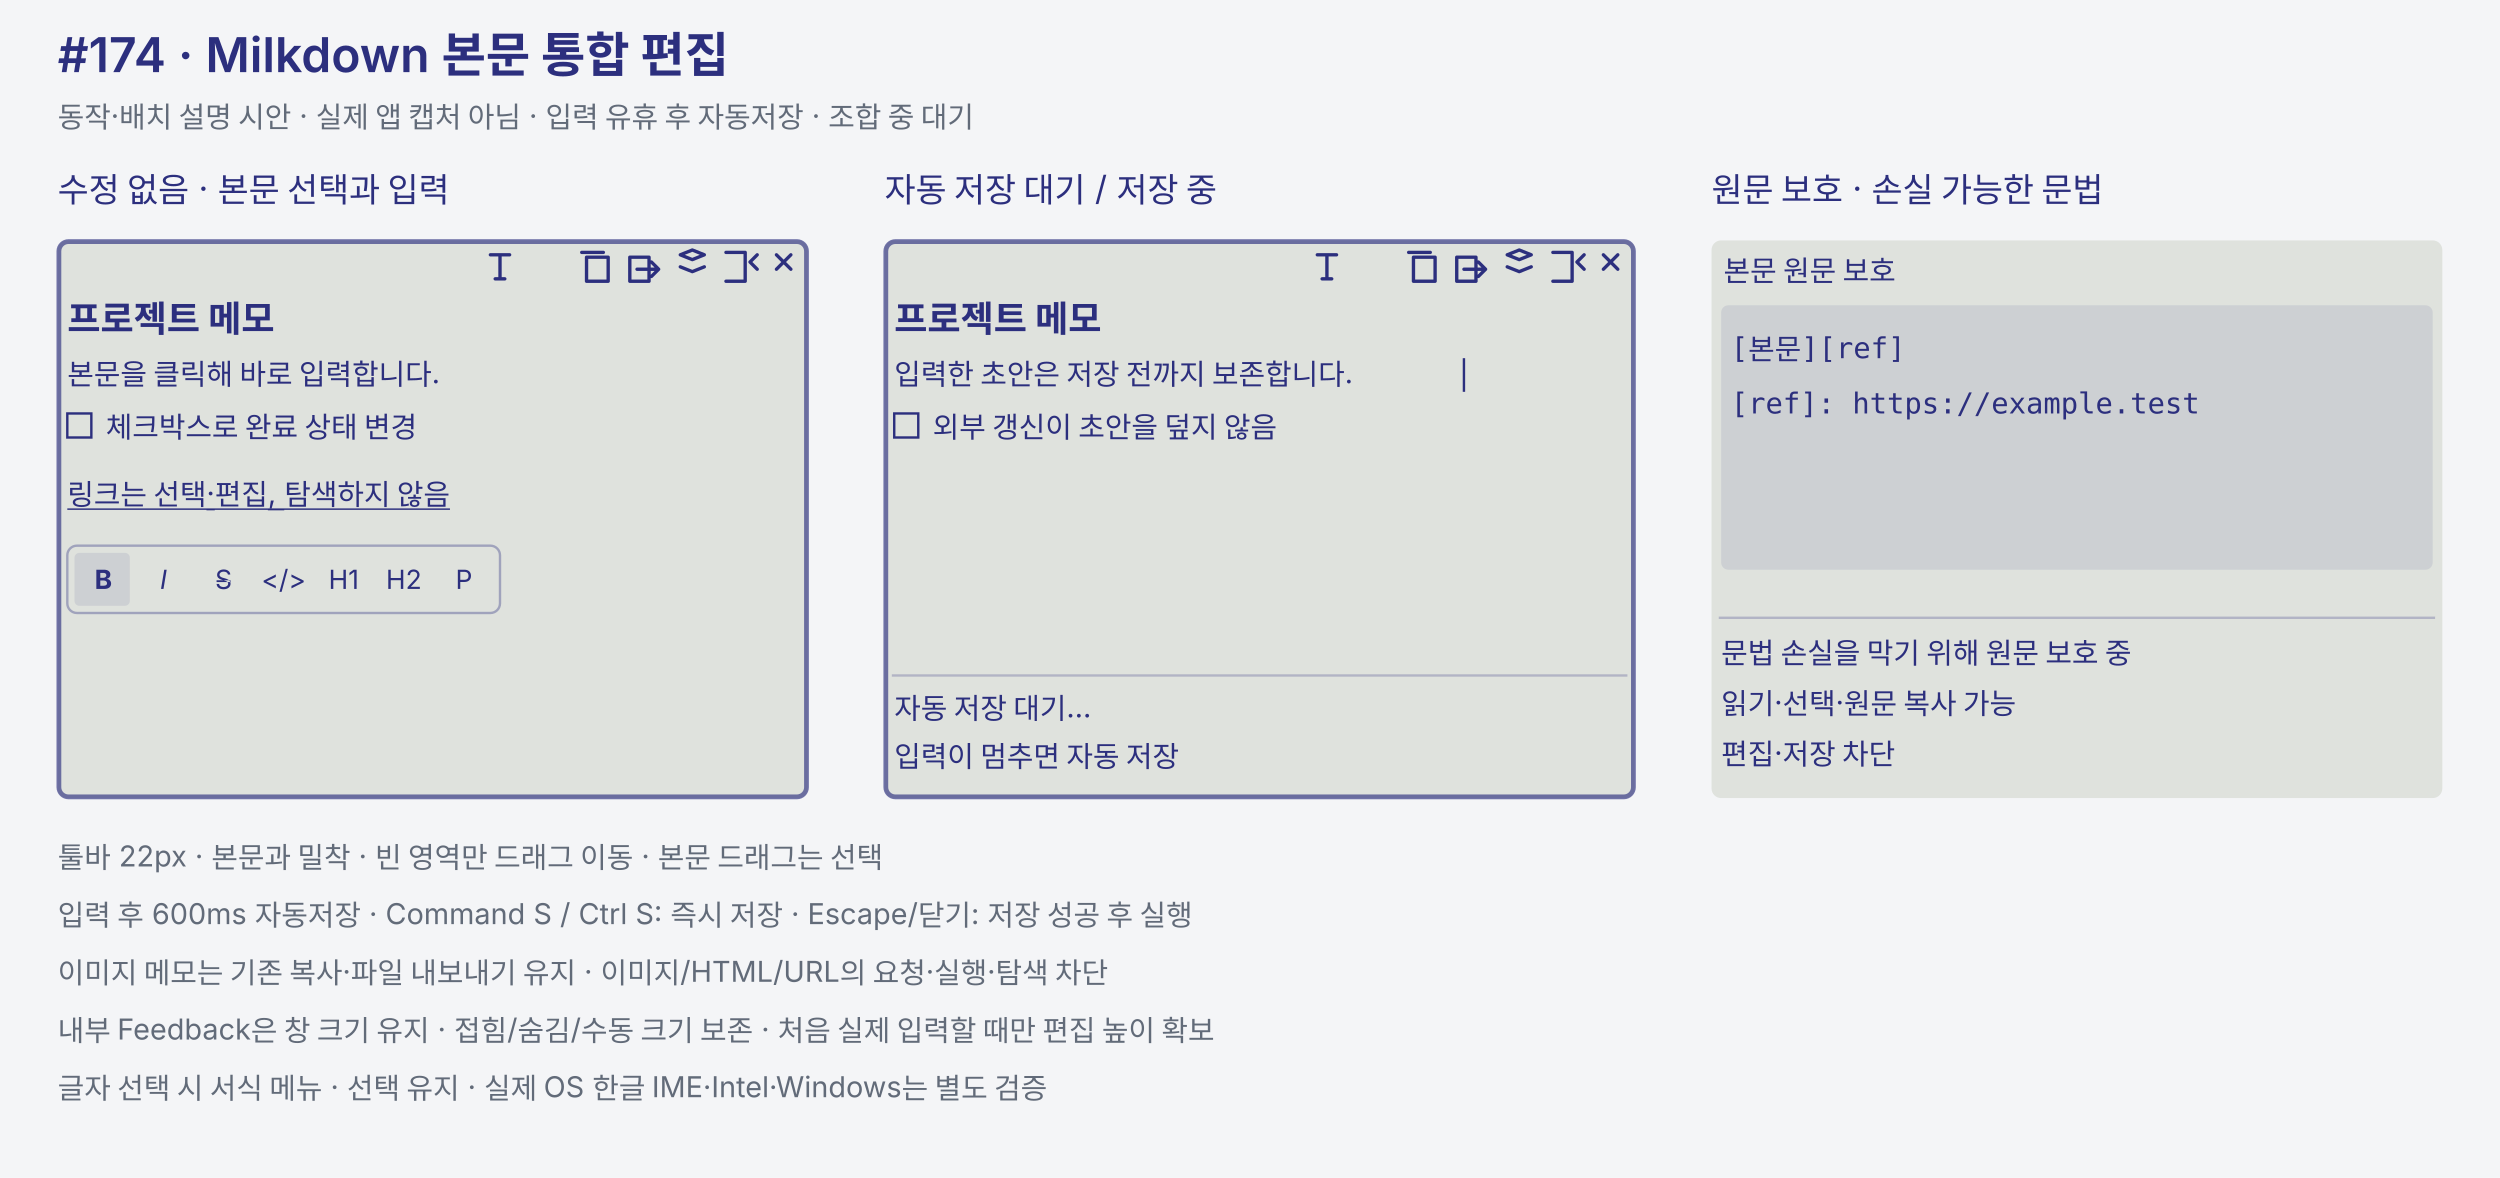
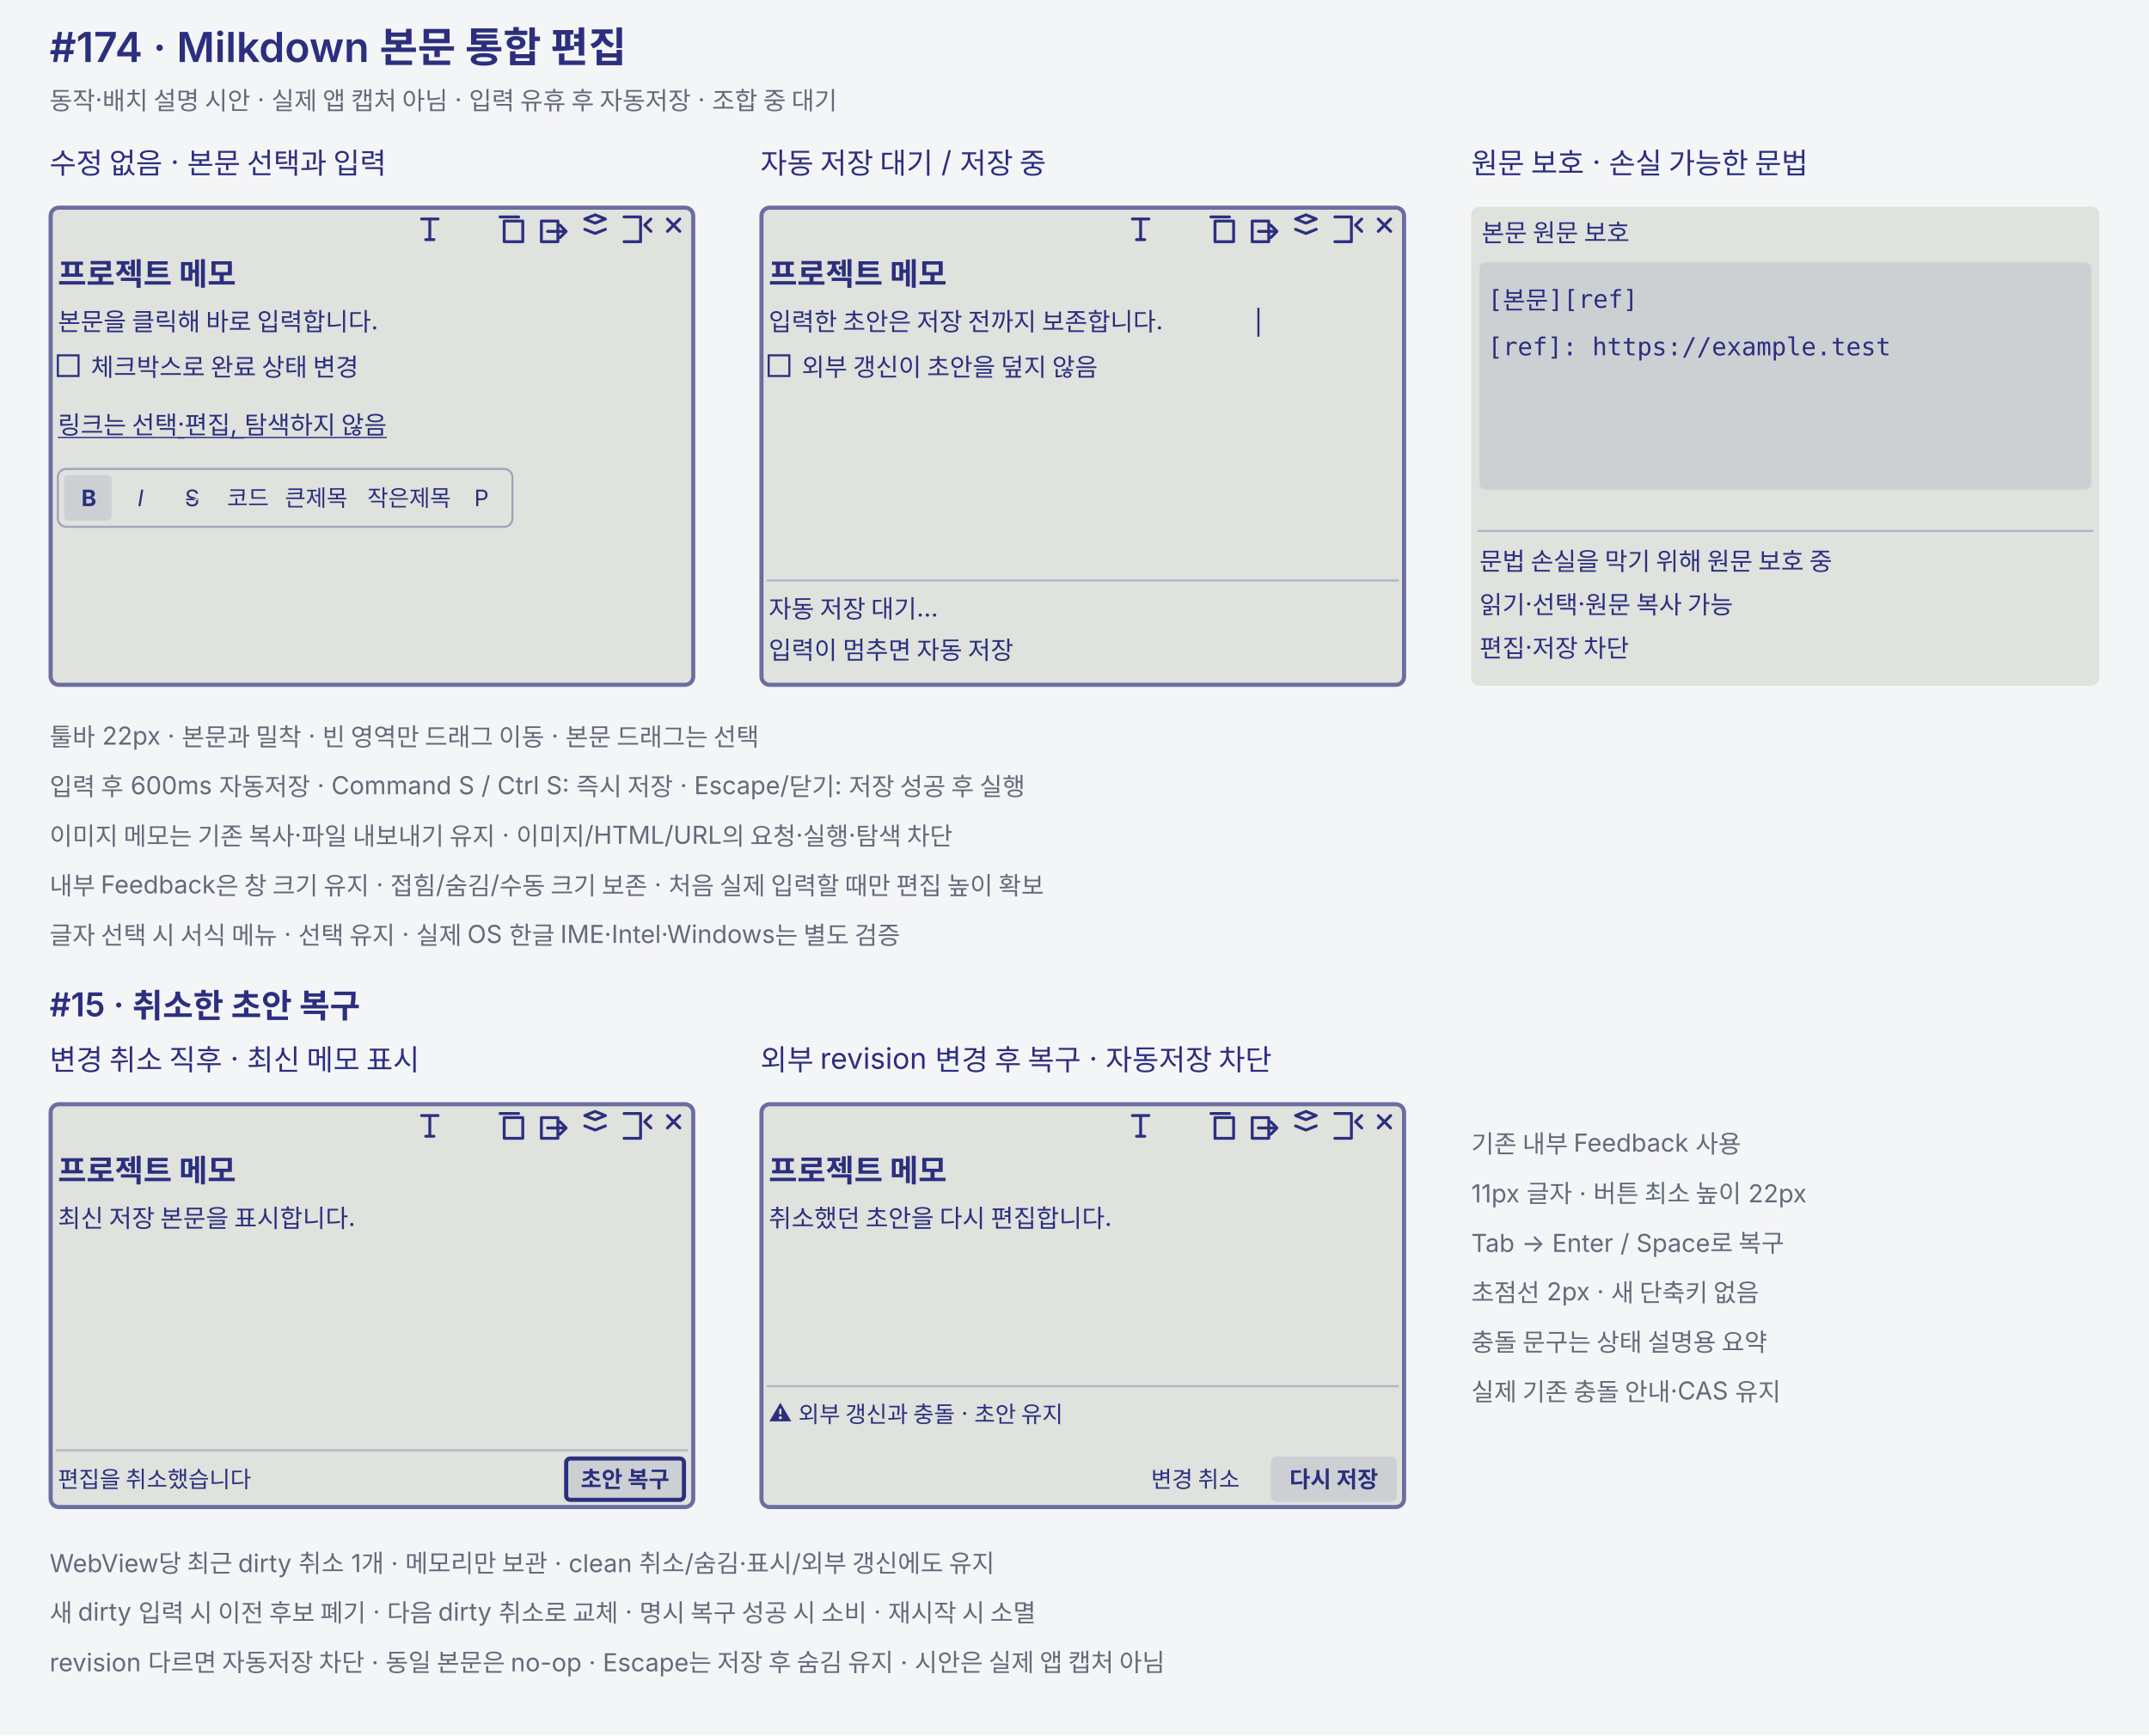
- <svg xmlns="http://www.w3.org/2000/svg" width="1040" height="490" viewBox="0 0 1040 490">
-   <rect width="1040" height="490" fill="#f4f5f7" />
+ <svg xmlns="http://www.w3.org/2000/svg" width="1040" height="840" viewBox="0 0 1040 840">
+   <rect width="1040" height="840" fill="#f4f5f7" />
  <g font-family="-apple-system,Apple SD Gothic Neo,sans-serif" fill="#2c2f7e">
    <text x="24" y="30" font-size="20" font-weight="600">#174 · Milkdown 본문 통합 편집</text>
    <text x="24" y="53" font-size="12" fill="#626b79">동작·배치 설명 시안 · 실제 앱 캡처 아님 · 입력 유휴 후 자동저장 · 조합 중 대기</text>
    <text x="24" y="84" font-size="14">수정 없음 · 본문 선택과 입력</text>
    <text x="368" y="84" font-size="14">자동 저장 대기 / 저장 중</text>
    <text x="712" y="84" font-size="14">원문 보호 · 손실 가능한 문법</text>
  </g>
  <defs>
    <g id="chrome" fill="none" stroke="#2c2f7e" stroke-width="1.4" stroke-linecap="round" stroke-linejoin="round">
      <path d="M184 6v10m-4-10h8m-6 10h4" />
      <path d="M220 7h9v10h-9zM218 5h9" />
      <path d="M238 7h8v10h-8zM241 12h9m-3-3 3 3-3 3" />
      <path d="m259 6 5-2 5 2-5 2zM259 11l5 2 5-2" />
      <path d="M278 5h8v12h-8M291 6l-3 3 3 3M299 6l6 6m0-6-6 6" />
    </g>
  </defs>
  <g transform="translate(24 100)">
    <rect width="312" height="232" rx="4" fill="#dfe2dd" />
    <use href="#chrome" />
    <g fill="#2c2f7e" font-family="-apple-system,Apple SD Gothic Neo,sans-serif" font-size="12">
      <text x="4" y="38" font-size="15" font-weight="600">프로젝트 메모</text>
      <text x="4" y="60">본문을 클릭해 바로 입력합니다.</text>
      <rect x="4" y="72" width="10" height="10" fill="none" stroke="#2c2f7e" />
      <text x="20" y="82">체크박스로 완료 상태 변경</text>
      <text x="4" y="110" text-decoration="underline">링크는 선택·편집, 탐색하지 않음</text>
    </g>
    <g transform="translate(4 127)">
-       <rect width="180" height="28" rx="4" fill="#dfe2dd" stroke="#a0a3bc" />
+       <rect width="220" height="28" rx="4" fill="#dfe2dd" stroke="#a0a3bc" />
      <rect x="3" y="3" width="23" height="22" rx="2" fill="#cdd0d3" />
      <g fill="#2c2f7e" font-size="11" font-family="-apple-system,Apple SD Gothic Neo,sans-serif" text-anchor="middle">
        <text x="15" y="18" font-weight="700">B</text>
        <text x="40" y="18" font-style="italic">I</text>
        <text x="65" y="18" text-decoration="line-through">S</text>
-         <text x="90" y="18">&lt;/&gt;</text>
-         <text x="115" y="18">H1</text>
-         <text x="140" y="18">H2</text>
-         <text x="165" y="18">P</text>
+         <text x="92" y="18">코드</text>
+         <text x="125" y="18">큰제목</text>
+         <text x="170" y="18">작은제목</text>
+         <text x="205" y="18">P</text>
      </g>
    </g>
    <rect x=".5" y=".5" width="311" height="231" rx="4" fill="none" stroke="#2c2f7e" stroke-opacity=".65" stroke-width="2" />
  </g>
  <g transform="translate(368 100)">
    <rect width="312" height="232" rx="4" fill="#dfe2dd" />
    <use href="#chrome" />
    <g fill="#2c2f7e" font-family="-apple-system,Apple SD Gothic Neo,sans-serif" font-size="12">
      <text x="4" y="38" font-size="15" font-weight="600">프로젝트 메모</text>
      <text x="4" y="60">입력한 초안은 저장 전까지 보존합니다.</text>
      <path d="M241 49v14" stroke="#2c2f7e" />
      <rect x="4" y="72" width="10" height="10" fill="none" stroke="#2c2f7e" />
      <text x="20" y="82">외부 갱신이 초안을 덮지 않음</text>
      <path d="M3 181h306" stroke="#2c2f7e" stroke-opacity=".25" />
      <text x="4" y="199">자동 저장 대기…</text>
      <text x="4" y="219">입력이 멈추면 자동 저장</text>
    </g>
    <rect x=".5" y=".5" width="311" height="231" rx="4" fill="none" stroke="#2c2f7e" stroke-opacity=".65" stroke-width="2" />
  </g>
  <g transform="translate(712 100)">
    <rect width="304" height="232" rx="4" fill="#dfe2dd" />
    <g fill="#2c2f7e" font-family="-apple-system,Apple SD Gothic Neo,sans-serif" font-size="12">
      <text x="5" y="17">본문 원문 보호</text>
      <rect x="4" y="27" width="296" height="110" rx="3" fill="#cdd0d3" />
      <text x="8" y="49" font-family="monospace">[본문][ref]</text>
      <text x="8" y="72" font-family="monospace">[ref]: https://example.test</text>
      <path d="M3 157h298" stroke="#2c2f7e" stroke-opacity=".25" />
      <text x="4" y="176">문법 손실을 막기 위해 원문 보호 중</text>
      <text x="4" y="197">읽기·선택·원문 복사 가능</text>
      <text x="4" y="218">편집·저장 차단</text>
    </g>
  </g>
  <g font-family="-apple-system,Apple SD Gothic Neo,sans-serif" fill="#626b79" font-size="12">
    <text x="24" y="361">툴바 22px · 본문과 밀착 · 빈 영역만 드래그 이동 · 본문 드래그는 선택</text>
    <text x="24" y="385">입력 후 600ms 자동저장 · Command S / Ctrl S: 즉시 저장 · Escape/닫기: 저장 성공 후 실행</text>
    <text x="24" y="409">이미지 메모는 기존 복사·파일 내보내기 유지 · 이미지/HTML/URL의 요청·실행·탐색 차단</text>
    <text x="24" y="433">내부 Feedback은 창 크기 유지 · 접힘/숨김/수동 크기 보존 · 처음 실제 입력할 때만 편집 높이 확보</text>
    <text x="24" y="457">글자 선택 시 서식 메뉴 · 선택 유지 · 실제 OS 한글 IME·Intel·Windows는 별도 검증</text>
  </g>
+   <g font-family="-apple-system,Apple SD Gothic Neo,sans-serif" fill="#2c2f7e">
+     <text x="24" y="492" font-size="16" font-weight="600">#15 · 취소한 초안 복구</text>
+     <text x="24" y="518" font-size="14">변경 취소 직후 · 최신 메모 표시</text>
+     <text x="368" y="518" font-size="14">외부 revision 변경 후 복구 · 자동저장 차단</text>
+   </g>
+   <g transform="translate(24 534)">
+     <rect width="312" height="196" rx="4" fill="#dfe2dd" />
+     <use href="#chrome" />
+     <g fill="#2c2f7e" font-family="-apple-system,Apple SD Gothic Neo,sans-serif" font-size="12">
+       <text x="4" y="38" font-size="15" font-weight="600">프로젝트 메모</text>
+       <text x="4" y="60">최신 저장 본문을 표시합니다.</text>
+       <path d="M3 168h306" stroke="#2c2f7e" stroke-opacity=".25" />
+       <text x="4" y="186" font-size="11">편집을 취소했습니다</text>
+       <rect x="249" y="171" width="59" height="22" rx="3" fill="#cdd0d3" />
+       <rect x="250" y="172" width="57" height="20" rx="2" fill="none" stroke="#2c2f7e" stroke-width="2" />
+       <text x="278.5" y="186" font-size="11" text-anchor="middle" font-weight="600">초안 복구</text>
+     </g>
+     <rect x=".5" y=".5" width="311" height="195" rx="4" fill="none" stroke="#2c2f7e" stroke-opacity=".65" stroke-width="2" />
+   </g>
+   <g transform="translate(368 534)">
+     <rect width="312" height="196" rx="4" fill="#dfe2dd" />
+     <use href="#chrome" />
+     <g fill="#2c2f7e" font-family="-apple-system,Apple SD Gothic Neo,sans-serif" font-size="12">
+       <text x="4" y="38" font-size="15" font-weight="600">프로젝트 메모</text>
+       <text x="4" y="60">취소했던 초안을 다시 편집합니다.</text>
+       <path d="M3 137h306" stroke="#2c2f7e" stroke-opacity=".25" />
+       <text x="4" y="154" font-size="11">⚠ 외부 갱신과 충돌 · 초안 유지</text>
+       <rect x="180" y="171" width="61" height="22" rx="3" fill="none" />
+       <text x="210.5" y="186" font-size="11" text-anchor="middle">변경 취소</text>
+       <rect x="247" y="171" width="61" height="22" rx="3" fill="#cdd0d3" />
+       <text x="277.5" y="186" font-size="11" text-anchor="middle" font-weight="600">다시 저장</text>
+     </g>
+     <rect x=".5" y=".5" width="311" height="195" rx="4" fill="none" stroke="#2c2f7e" stroke-opacity=".65" stroke-width="2" />
+   </g>
+   <g font-family="-apple-system,Apple SD Gothic Neo,sans-serif" fill="#626b79" font-size="12">
+     <text x="712" y="558">기존 내부 Feedback 사용</text>
+     <text x="712" y="582">11px 글자 · 버튼 최소 높이 22px</text>
+     <text x="712" y="606">Tab → Enter / Space로 복구</text>
+     <text x="712" y="630">초점선 2px · 새 단축키 없음</text>
+     <text x="712" y="654">충돌 문구는 상태 설명용 요약</text>
+     <text x="712" y="678">실제 기존 충돌 안내·CAS 유지</text>
+     <text x="24" y="761">WebView당 최근 dirty 취소 1개 · 메모리만 보관 · clean 취소/숨김·표시/외부 갱신에도 유지</text>
+     <text x="24" y="785">새 dirty 입력 시 이전 후보 폐기 · 다음 dirty 취소로 교체 · 명시 복구 성공 시 소비 · 재시작 시 소멸</text>
+     <text x="24" y="809">revision 다르면 자동저장 차단 · 동일 본문은 no-op · Escape는 저장 후 숨김 유지 · 시안은 실제 앱 캡처 아님</text>
+   </g>
</svg>
